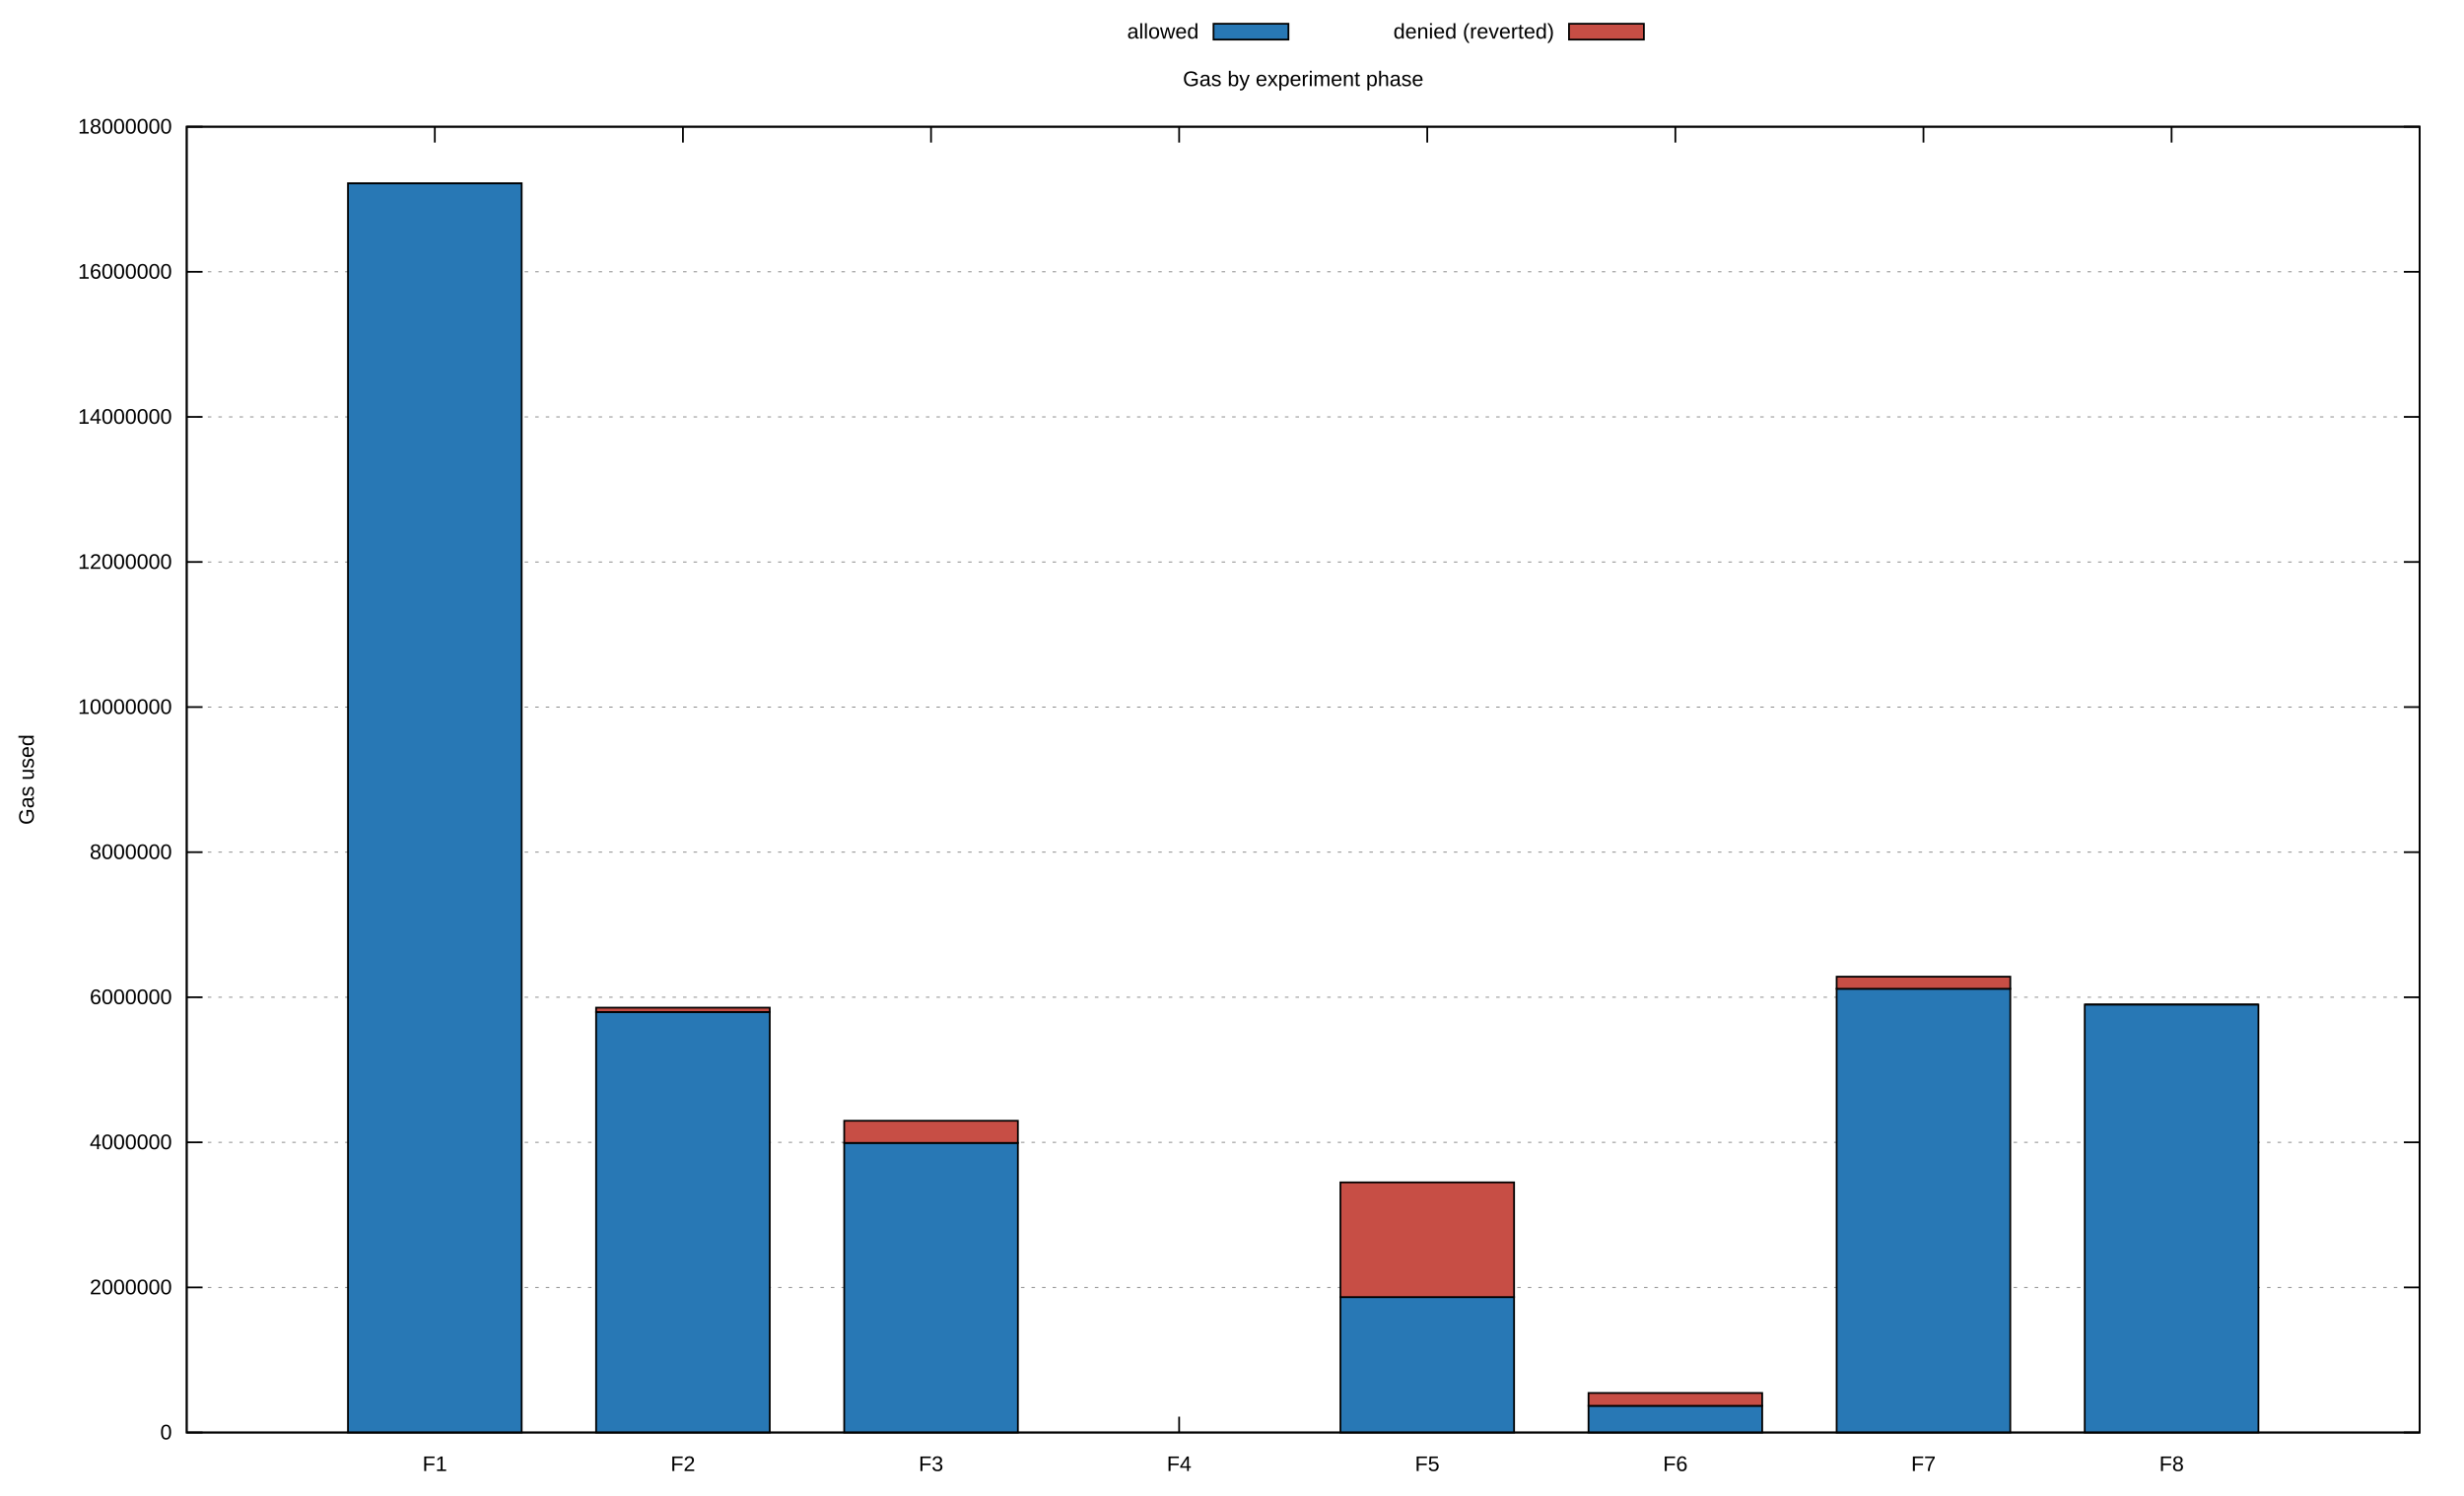
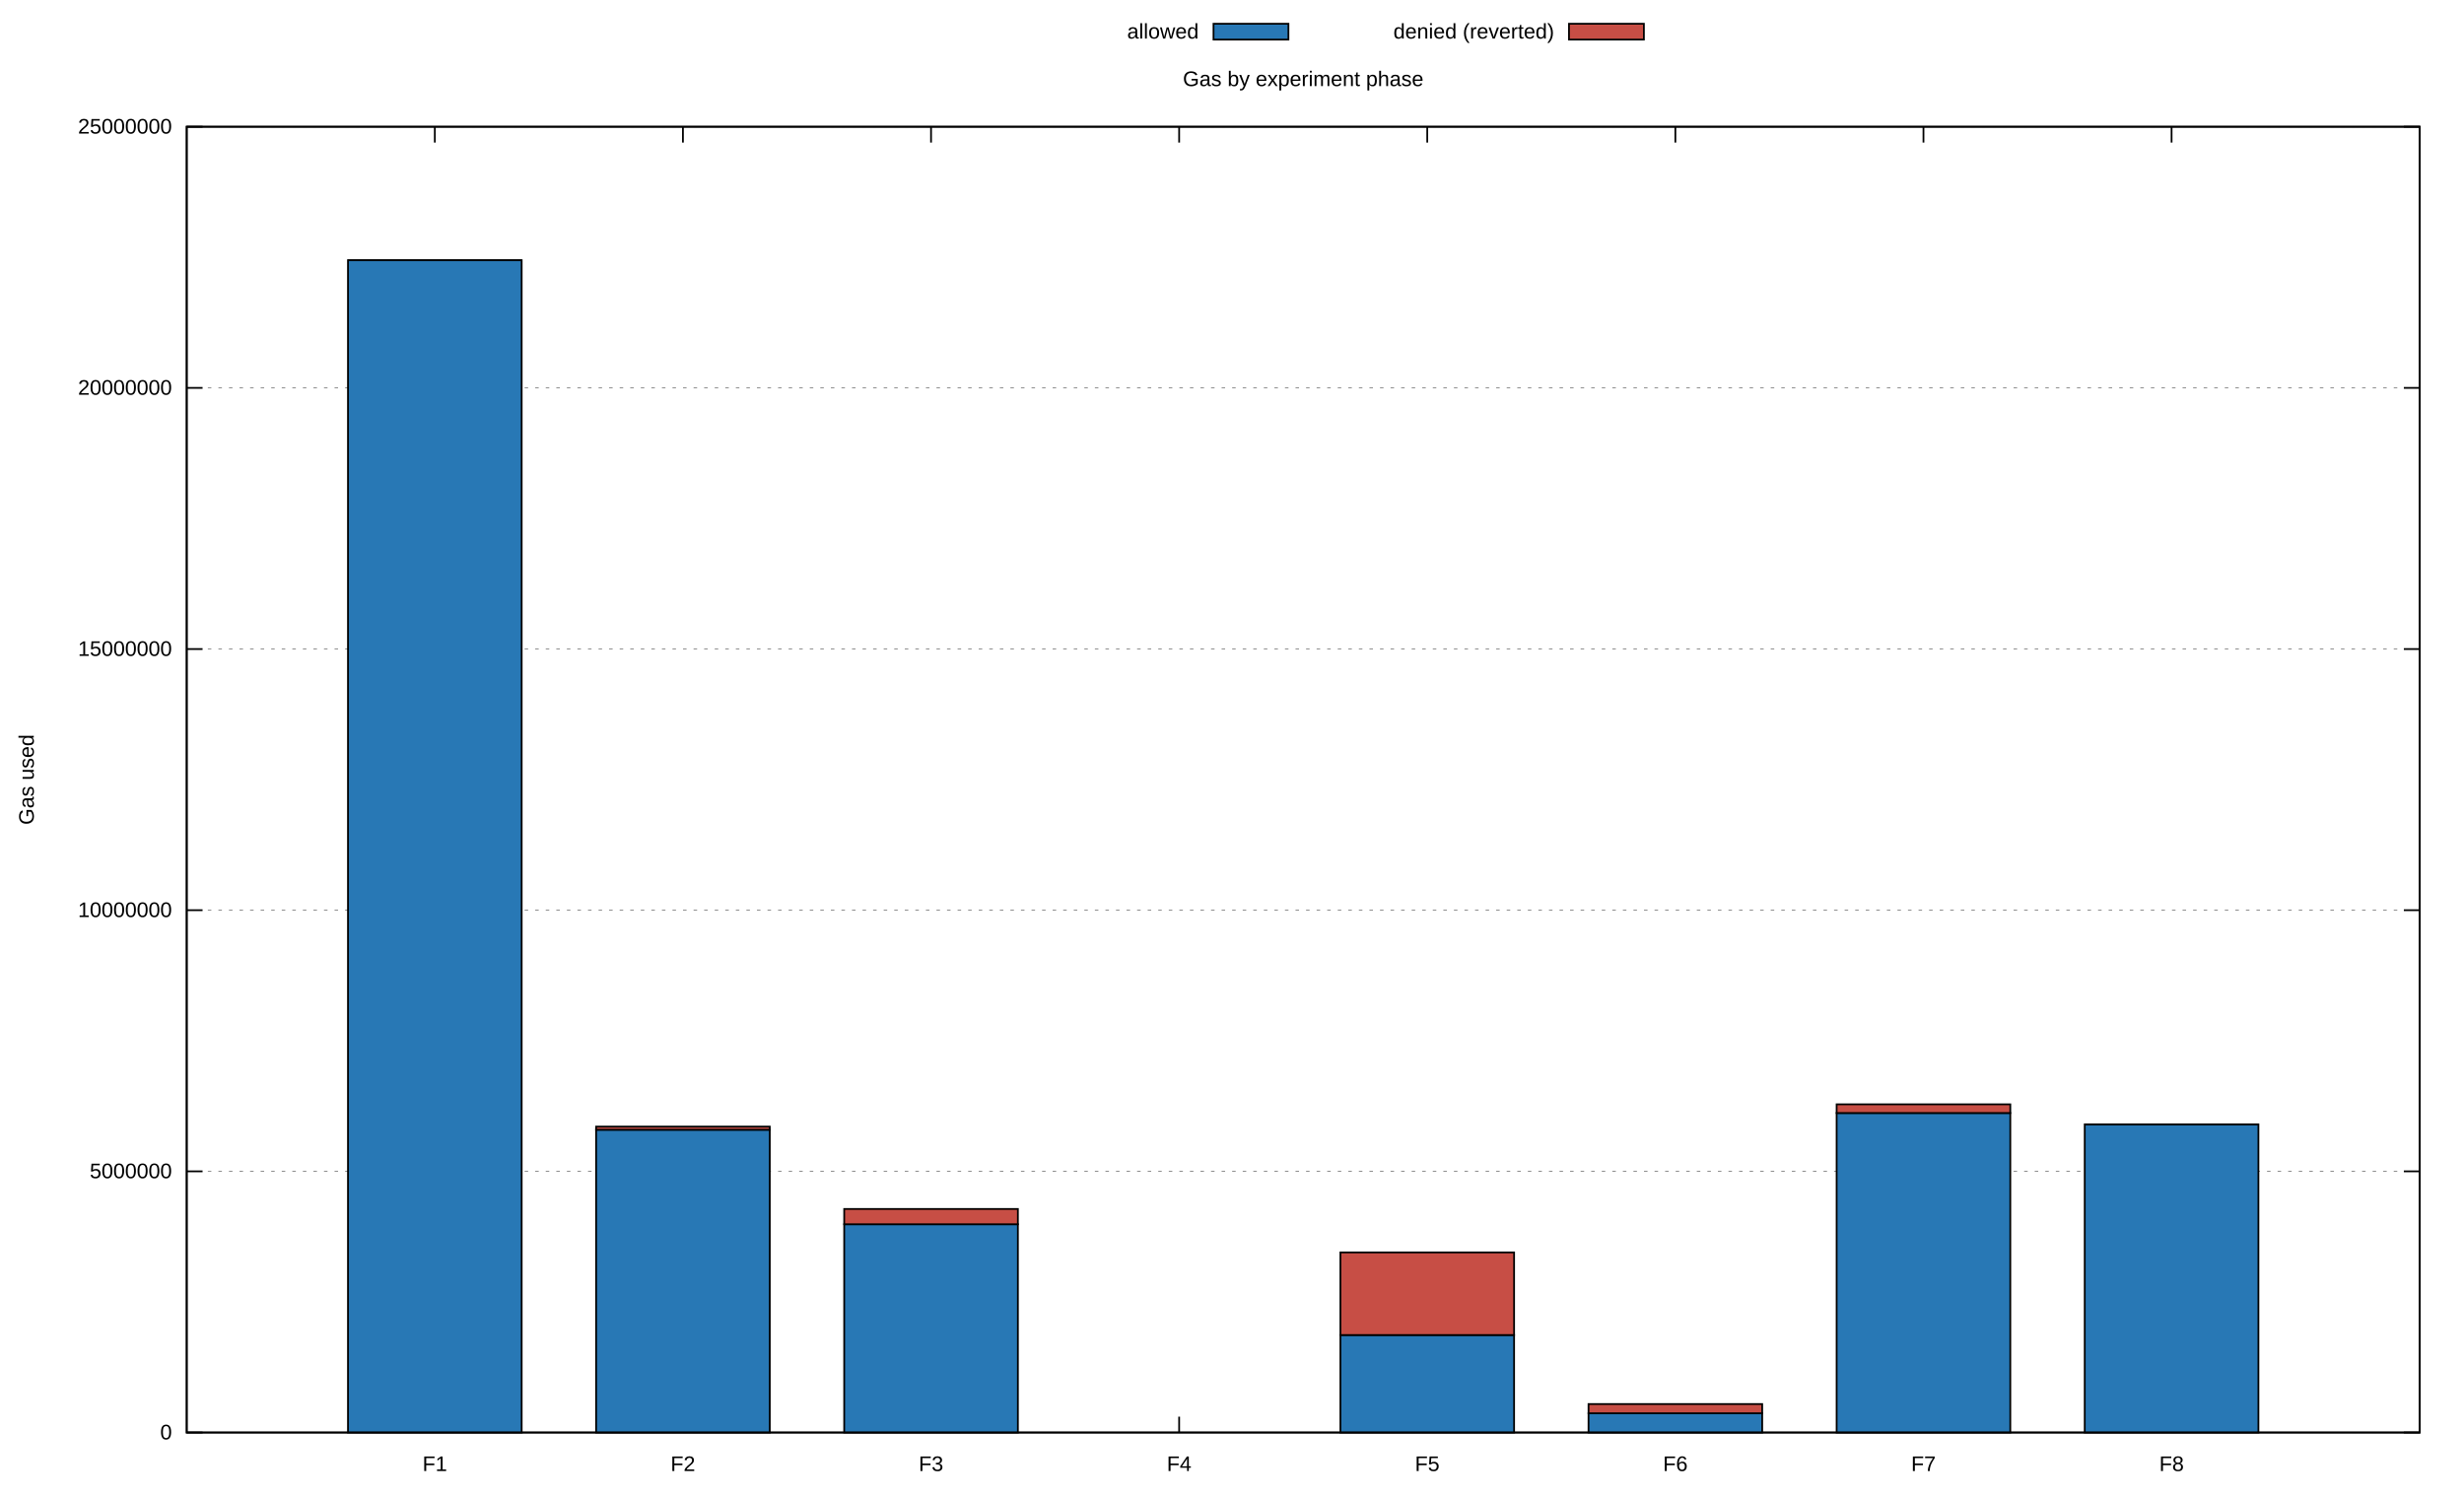
<svg xmlns="http://www.w3.org/2000/svg" xmlns:xlink="http://www.w3.org/1999/xlink" width="1400" height="850" viewBox="0 0 1400 850">
  <g id="gnuplot_canvas">
    <rect x="0" y="0" width="1400" height="850" fill="none" />
    <defs>
      <circle id="gpDot" r="0.5" stroke-width="0.5" stroke="currentColor" />
      <path id="gpPt0" stroke-width="0.222" stroke="currentColor" d="M-1,0 h2 M0,-1 v2" />
      <path id="gpPt1" stroke-width="0.222" stroke="currentColor" d="M-1,-1 L1,1 M1,-1 L-1,1" />
      <path id="gpPt2" stroke-width="0.222" stroke="currentColor" d="M-1,0 L1,0 M0,-1 L0,1 M-1,-1 L1,1 M-1,1 L1,-1" />
      <rect id="gpPt3" stroke-width="0.222" stroke="currentColor" x="-1" y="-1" width="2" height="2" />
      <rect id="gpPt4" stroke-width="0.222" stroke="currentColor" fill="currentColor" x="-1" y="-1" width="2" height="2" />
      <circle id="gpPt5" stroke-width="0.222" stroke="currentColor" cx="0" cy="0" r="1" />
      <use xlink:href="#gpPt5" id="gpPt6" fill="currentColor" stroke="none" />
      <path id="gpPt7" stroke-width="0.222" stroke="currentColor" d="M0,-1.33 L-1.33,0.67 L1.33,0.67 z" />
      <use xlink:href="#gpPt7" id="gpPt8" fill="currentColor" stroke="none" />
      <use xlink:href="#gpPt7" id="gpPt9" stroke="currentColor" transform="rotate(180)" />
      <use xlink:href="#gpPt9" id="gpPt10" fill="currentColor" stroke="none" />
      <use xlink:href="#gpPt3" id="gpPt11" stroke="currentColor" transform="rotate(45)" />
      <use xlink:href="#gpPt11" id="gpPt12" fill="currentColor" stroke="none" />
      <path id="gpPt13" stroke-width="0.222" stroke="currentColor" d="M0,1.330 L1.265,0.411 L0.782,-1.067 L-0.782,-1.076 L-1.265,0.411 z" />
      <use xlink:href="#gpPt13" id="gpPt14" fill="currentColor" stroke="none" />
      <filter id="textbox" filterUnits="objectBoundingBox" x="0" y="0" height="1" width="1">
        <feFlood flood-color="white" flood-opacity="1" result="bgnd" />
        <feComposite in="SourceGraphic" in2="bgnd" operator="atop" />
      </filter>
      <filter id="greybox" filterUnits="objectBoundingBox" x="0" y="0" height="1" width="1">
        <feFlood flood-color="lightgrey" flood-opacity="1" result="grey" />
        <feComposite in="SourceGraphic" in2="grey" operator="atop" />
      </filter>
    </defs>
    <g fill="none" color="white" stroke="currentColor" stroke-width="1.00" stroke-linecap="butt" stroke-linejoin="miter">
</g>
    <g fill="none" color="black" stroke="currentColor" stroke-width="1.00" stroke-linecap="butt" stroke-linejoin="miter">
</g>
    <g fill="none" color="black" stroke="black" stroke-width="0.50" stroke-linecap="butt" stroke-linejoin="miter">
</g>
    <g fill="none" color="gray" stroke="currentColor" stroke-width="0.50" stroke-linecap="butt" stroke-linejoin="miter">
      <path stroke="gray" stroke-dasharray="2,4" class="gridline" d="M106.09,814.00 L1374.82,814.00  " />
    </g>
    <g fill="none" color="gray" stroke="gray" stroke-width="1.00" stroke-linecap="butt" stroke-linejoin="miter">
</g>
    <g fill="none" color="black" stroke="currentColor" stroke-width="1.00" stroke-linecap="butt" stroke-linejoin="miter">
      <path stroke="black" d="M106.09,814.00 L115.09,814.00 M1374.82,814.00 L1365.82,814.00  " />
      <g transform="translate(97.70,817.90)" stroke="none" fill="black" font-family="Arial" font-size="12.00" text-anchor="end">
        <text>
          <tspan font-family="Arial">0</tspan>
        </text>
      </g>
    </g>
    <g fill="none" color="black" stroke="currentColor" stroke-width="1.00" stroke-linecap="butt" stroke-linejoin="miter">
</g>
    <g fill="none" color="black" stroke="black" stroke-width="0.50" stroke-linecap="butt" stroke-linejoin="miter">
</g>
    <g fill="none" color="gray" stroke="currentColor" stroke-width="0.50" stroke-linecap="butt" stroke-linejoin="miter">
-       <path stroke="gray" stroke-dasharray="2,4" class="gridline" d="M106.09,731.56 L1374.82,731.56  " />
-     </g>
-     <g fill="none" color="gray" stroke="gray" stroke-width="1.00" stroke-linecap="butt" stroke-linejoin="miter">
- </g>
-     <g fill="none" color="black" stroke="currentColor" stroke-width="1.00" stroke-linecap="butt" stroke-linejoin="miter">
-       <path stroke="black" d="M106.09,731.56 L115.09,731.56 M1374.82,731.56 L1365.82,731.56  " />
-       <g transform="translate(97.70,735.46)" stroke="none" fill="black" font-family="Arial" font-size="12.00" text-anchor="end">
-         <text>
-           <tspan font-family="Arial">2000000</tspan>
-         </text>
-       </g>
-     </g>
-     <g fill="none" color="black" stroke="currentColor" stroke-width="1.00" stroke-linecap="butt" stroke-linejoin="miter">
- </g>
-     <g fill="none" color="black" stroke="black" stroke-width="0.50" stroke-linecap="butt" stroke-linejoin="miter">
- </g>
-     <g fill="none" color="gray" stroke="currentColor" stroke-width="0.50" stroke-linecap="butt" stroke-linejoin="miter">
-       <path stroke="gray" stroke-dasharray="2,4" class="gridline" d="M106.09,649.11 L1374.82,649.11  " />
-     </g>
-     <g fill="none" color="gray" stroke="gray" stroke-width="1.00" stroke-linecap="butt" stroke-linejoin="miter">
- </g>
-     <g fill="none" color="black" stroke="currentColor" stroke-width="1.00" stroke-linecap="butt" stroke-linejoin="miter">
-       <path stroke="black" d="M106.09,649.11 L115.09,649.11 M1374.82,649.11 L1365.82,649.11  " />
-       <g transform="translate(97.70,653.01)" stroke="none" fill="black" font-family="Arial" font-size="12.00" text-anchor="end">
-         <text>
-           <tspan font-family="Arial">4000000</tspan>
-         </text>
-       </g>
-     </g>
-     <g fill="none" color="black" stroke="currentColor" stroke-width="1.00" stroke-linecap="butt" stroke-linejoin="miter">
- </g>
-     <g fill="none" color="black" stroke="black" stroke-width="0.50" stroke-linecap="butt" stroke-linejoin="miter">
- </g>
-     <g fill="none" color="gray" stroke="currentColor" stroke-width="0.50" stroke-linecap="butt" stroke-linejoin="miter">
-       <path stroke="gray" stroke-dasharray="2,4" class="gridline" d="M106.09,566.67 L1374.82,566.67  " />
-     </g>
-     <g fill="none" color="gray" stroke="gray" stroke-width="1.00" stroke-linecap="butt" stroke-linejoin="miter">
- </g>
-     <g fill="none" color="black" stroke="currentColor" stroke-width="1.00" stroke-linecap="butt" stroke-linejoin="miter">
-       <path stroke="black" d="M106.09,566.67 L115.09,566.67 M1374.82,566.67 L1365.82,566.67  " />
-       <g transform="translate(97.70,570.57)" stroke="none" fill="black" font-family="Arial" font-size="12.00" text-anchor="end">
-         <text>
-           <tspan font-family="Arial">6000000</tspan>
-         </text>
-       </g>
-     </g>
-     <g fill="none" color="black" stroke="currentColor" stroke-width="1.00" stroke-linecap="butt" stroke-linejoin="miter">
- </g>
-     <g fill="none" color="black" stroke="black" stroke-width="0.50" stroke-linecap="butt" stroke-linejoin="miter">
- </g>
-     <g fill="none" color="gray" stroke="currentColor" stroke-width="0.50" stroke-linecap="butt" stroke-linejoin="miter">
-       <path stroke="gray" stroke-dasharray="2,4" class="gridline" d="M106.09,484.23 L1374.82,484.23  " />
-     </g>
-     <g fill="none" color="gray" stroke="gray" stroke-width="1.00" stroke-linecap="butt" stroke-linejoin="miter">
- </g>
-     <g fill="none" color="black" stroke="currentColor" stroke-width="1.00" stroke-linecap="butt" stroke-linejoin="miter">
-       <path stroke="black" d="M106.09,484.23 L115.09,484.23 M1374.82,484.23 L1365.82,484.23  " />
-       <g transform="translate(97.70,488.13)" stroke="none" fill="black" font-family="Arial" font-size="12.00" text-anchor="end">
-         <text>
-           <tspan font-family="Arial">8000000</tspan>
-         </text>
-       </g>
-     </g>
-     <g fill="none" color="black" stroke="currentColor" stroke-width="1.00" stroke-linecap="butt" stroke-linejoin="miter">
- </g>
-     <g fill="none" color="black" stroke="black" stroke-width="0.50" stroke-linecap="butt" stroke-linejoin="miter">
- </g>
-     <g fill="none" color="gray" stroke="currentColor" stroke-width="0.50" stroke-linecap="butt" stroke-linejoin="miter">
-       <path stroke="gray" stroke-dasharray="2,4" class="gridline" d="M106.09,401.78 L1374.82,401.78  " />
-     </g>
-     <g fill="none" color="gray" stroke="gray" stroke-width="1.00" stroke-linecap="butt" stroke-linejoin="miter">
- </g>
-     <g fill="none" color="black" stroke="currentColor" stroke-width="1.00" stroke-linecap="butt" stroke-linejoin="miter">
-       <path stroke="black" d="M106.09,401.78 L115.09,401.78 M1374.82,401.78 L1365.82,401.78  " />
-       <g transform="translate(97.70,405.68)" stroke="none" fill="black" font-family="Arial" font-size="12.00" text-anchor="end">
+       <path stroke="gray" stroke-dasharray="2,4" class="gridline" d="M106.09,665.60 L1374.82,665.60  " />
+     </g>
+     <g fill="none" color="gray" stroke="gray" stroke-width="1.00" stroke-linecap="butt" stroke-linejoin="miter">
+ </g>
+     <g fill="none" color="black" stroke="currentColor" stroke-width="1.00" stroke-linecap="butt" stroke-linejoin="miter">
+       <path stroke="black" d="M106.09,665.60 L115.09,665.60 M1374.82,665.60 L1365.82,665.60  " />
+       <g transform="translate(97.70,669.50)" stroke="none" fill="black" font-family="Arial" font-size="12.00" text-anchor="end">
+         <text>
+           <tspan font-family="Arial">5000000</tspan>
+         </text>
+       </g>
+     </g>
+     <g fill="none" color="black" stroke="currentColor" stroke-width="1.00" stroke-linecap="butt" stroke-linejoin="miter">
+ </g>
+     <g fill="none" color="black" stroke="black" stroke-width="0.50" stroke-linecap="butt" stroke-linejoin="miter">
+ </g>
+     <g fill="none" color="gray" stroke="currentColor" stroke-width="0.50" stroke-linecap="butt" stroke-linejoin="miter">
+       <path stroke="gray" stroke-dasharray="2,4" class="gridline" d="M106.09,517.20 L1374.82,517.20  " />
+     </g>
+     <g fill="none" color="gray" stroke="gray" stroke-width="1.00" stroke-linecap="butt" stroke-linejoin="miter">
+ </g>
+     <g fill="none" color="black" stroke="currentColor" stroke-width="1.00" stroke-linecap="butt" stroke-linejoin="miter">
+       <path stroke="black" d="M106.09,517.20 L115.09,517.20 M1374.82,517.20 L1365.82,517.20  " />
+       <g transform="translate(97.70,521.10)" stroke="none" fill="black" font-family="Arial" font-size="12.00" text-anchor="end">
        <text>
          <tspan font-family="Arial">10000000</tspan>
        </text>
      </g>
    </g>
    <g fill="none" color="black" stroke="currentColor" stroke-width="1.00" stroke-linecap="butt" stroke-linejoin="miter">
</g>
    <g fill="none" color="black" stroke="black" stroke-width="0.50" stroke-linecap="butt" stroke-linejoin="miter">
</g>
    <g fill="none" color="gray" stroke="currentColor" stroke-width="0.50" stroke-linecap="butt" stroke-linejoin="miter">
-       <path stroke="gray" stroke-dasharray="2,4" class="gridline" d="M106.09,319.34 L1374.82,319.34  " />
-     </g>
-     <g fill="none" color="gray" stroke="gray" stroke-width="1.00" stroke-linecap="butt" stroke-linejoin="miter">
- </g>
-     <g fill="none" color="black" stroke="currentColor" stroke-width="1.00" stroke-linecap="butt" stroke-linejoin="miter">
-       <path stroke="black" d="M106.09,319.34 L115.09,319.34 M1374.82,319.34 L1365.82,319.34  " />
-       <g transform="translate(97.70,323.24)" stroke="none" fill="black" font-family="Arial" font-size="12.00" text-anchor="end">
-         <text>
-           <tspan font-family="Arial">12000000</tspan>
-         </text>
-       </g>
-     </g>
-     <g fill="none" color="black" stroke="currentColor" stroke-width="1.00" stroke-linecap="butt" stroke-linejoin="miter">
- </g>
-     <g fill="none" color="black" stroke="black" stroke-width="0.50" stroke-linecap="butt" stroke-linejoin="miter">
- </g>
-     <g fill="none" color="gray" stroke="currentColor" stroke-width="0.50" stroke-linecap="butt" stroke-linejoin="miter">
-       <path stroke="gray" stroke-dasharray="2,4" class="gridline" d="M106.09,236.90 L1374.82,236.90  " />
-     </g>
-     <g fill="none" color="gray" stroke="gray" stroke-width="1.00" stroke-linecap="butt" stroke-linejoin="miter">
- </g>
-     <g fill="none" color="black" stroke="currentColor" stroke-width="1.00" stroke-linecap="butt" stroke-linejoin="miter">
-       <path stroke="black" d="M106.09,236.90 L115.09,236.90 M1374.82,236.90 L1365.82,236.90  " />
-       <g transform="translate(97.70,240.80)" stroke="none" fill="black" font-family="Arial" font-size="12.00" text-anchor="end">
-         <text>
-           <tspan font-family="Arial">14000000</tspan>
-         </text>
-       </g>
-     </g>
-     <g fill="none" color="black" stroke="currentColor" stroke-width="1.00" stroke-linecap="butt" stroke-linejoin="miter">
- </g>
-     <g fill="none" color="black" stroke="black" stroke-width="0.50" stroke-linecap="butt" stroke-linejoin="miter">
- </g>
-     <g fill="none" color="gray" stroke="currentColor" stroke-width="0.50" stroke-linecap="butt" stroke-linejoin="miter">
-       <path stroke="gray" stroke-dasharray="2,4" class="gridline" d="M106.09,154.45 L1374.82,154.45  " />
-     </g>
-     <g fill="none" color="gray" stroke="gray" stroke-width="1.00" stroke-linecap="butt" stroke-linejoin="miter">
- </g>
-     <g fill="none" color="black" stroke="currentColor" stroke-width="1.00" stroke-linecap="butt" stroke-linejoin="miter">
-       <path stroke="black" d="M106.09,154.45 L115.09,154.45 M1374.82,154.45 L1365.82,154.45  " />
-       <g transform="translate(97.70,158.35)" stroke="none" fill="black" font-family="Arial" font-size="12.00" text-anchor="end">
-         <text>
-           <tspan font-family="Arial">16000000</tspan>
+       <path stroke="gray" stroke-dasharray="2,4" class="gridline" d="M106.09,368.81 L1374.82,368.81  " />
+     </g>
+     <g fill="none" color="gray" stroke="gray" stroke-width="1.00" stroke-linecap="butt" stroke-linejoin="miter">
+ </g>
+     <g fill="none" color="black" stroke="currentColor" stroke-width="1.00" stroke-linecap="butt" stroke-linejoin="miter">
+       <path stroke="black" d="M106.09,368.81 L115.09,368.81 M1374.82,368.81 L1365.82,368.81  " />
+       <g transform="translate(97.70,372.71)" stroke="none" fill="black" font-family="Arial" font-size="12.00" text-anchor="end">
+         <text>
+           <tspan font-family="Arial">15000000</tspan>
+         </text>
+       </g>
+     </g>
+     <g fill="none" color="black" stroke="currentColor" stroke-width="1.00" stroke-linecap="butt" stroke-linejoin="miter">
+ </g>
+     <g fill="none" color="black" stroke="black" stroke-width="0.50" stroke-linecap="butt" stroke-linejoin="miter">
+ </g>
+     <g fill="none" color="gray" stroke="currentColor" stroke-width="0.50" stroke-linecap="butt" stroke-linejoin="miter">
+       <path stroke="gray" stroke-dasharray="2,4" class="gridline" d="M106.09,220.41 L1374.82,220.41  " />
+     </g>
+     <g fill="none" color="gray" stroke="gray" stroke-width="1.00" stroke-linecap="butt" stroke-linejoin="miter">
+ </g>
+     <g fill="none" color="black" stroke="currentColor" stroke-width="1.00" stroke-linecap="butt" stroke-linejoin="miter">
+       <path stroke="black" d="M106.09,220.41 L115.09,220.41 M1374.82,220.41 L1365.82,220.41  " />
+       <g transform="translate(97.70,224.31)" stroke="none" fill="black" font-family="Arial" font-size="12.00" text-anchor="end">
+         <text>
+           <tspan font-family="Arial">20000000</tspan>
        </text>
      </g>
    </g>
    <g fill="none" color="black" stroke="currentColor" stroke-width="1.00" stroke-linecap="butt" stroke-linejoin="miter">
</g>
    <g fill="none" color="black" stroke="black" stroke-width="0.50" stroke-linecap="butt" stroke-linejoin="miter">
</g>
    <g fill="none" color="gray" stroke="currentColor" stroke-width="0.50" stroke-linecap="butt" stroke-linejoin="miter">
      <path stroke="gray" stroke-dasharray="2,4" class="gridline" d="M106.09,72.01 L1374.82,72.01  " />
    </g>
    <g fill="none" color="gray" stroke="gray" stroke-width="1.00" stroke-linecap="butt" stroke-linejoin="miter">
</g>
    <g fill="none" color="black" stroke="currentColor" stroke-width="1.00" stroke-linecap="butt" stroke-linejoin="miter">
      <path stroke="black" d="M106.09,72.01 L115.09,72.01 M1374.82,72.01 L1365.82,72.01  " />
      <g transform="translate(97.70,75.91)" stroke="none" fill="black" font-family="Arial" font-size="12.00" text-anchor="end">
        <text>
-           <tspan font-family="Arial">18000000</tspan>
+           <tspan font-family="Arial">25000000</tspan>
        </text>
      </g>
    </g>
    <g fill="none" color="black" stroke="currentColor" stroke-width="1.00" stroke-linecap="butt" stroke-linejoin="miter">
      <path stroke="black" d="M247.06,814.00 L247.06,805.00 M247.06,72.01 L247.06,81.01  " />
      <g transform="translate(247.06,835.90)" stroke="none" fill="black" font-family="Arial" font-size="12.00" text-anchor="middle">
        <text>
          <tspan font-family="Arial">F1</tspan>
        </text>
      </g>
    </g>
    <g fill="none" color="black" stroke="currentColor" stroke-width="1.00" stroke-linecap="butt" stroke-linejoin="miter">
      <path stroke="black" d="M388.03,814.00 L388.03,805.00 M388.03,72.01 L388.03,81.01  " />
      <g transform="translate(388.03,835.90)" stroke="none" fill="black" font-family="Arial" font-size="12.00" text-anchor="middle">
        <text>
          <tspan font-family="Arial">F2</tspan>
        </text>
      </g>
    </g>
    <g fill="none" color="black" stroke="currentColor" stroke-width="1.00" stroke-linecap="butt" stroke-linejoin="miter">
      <path stroke="black" d="M529.00,814.00 L529.00,805.00 M529.00,72.01 L529.00,81.01  " />
      <g transform="translate(529.00,835.90)" stroke="none" fill="black" font-family="Arial" font-size="12.00" text-anchor="middle">
        <text>
          <tspan font-family="Arial">F3</tspan>
        </text>
      </g>
    </g>
    <g fill="none" color="black" stroke="currentColor" stroke-width="1.00" stroke-linecap="butt" stroke-linejoin="miter">
      <path stroke="black" d="M669.97,814.00 L669.97,805.00 M669.97,72.01 L669.97,81.01  " />
      <g transform="translate(669.97,835.90)" stroke="none" fill="black" font-family="Arial" font-size="12.00" text-anchor="middle">
        <text>
          <tspan font-family="Arial">F4</tspan>
        </text>
      </g>
    </g>
    <g fill="none" color="black" stroke="currentColor" stroke-width="1.00" stroke-linecap="butt" stroke-linejoin="miter">
      <path stroke="black" d="M810.94,814.00 L810.94,805.00 M810.94,72.01 L810.94,81.01  " />
      <g transform="translate(810.94,835.90)" stroke="none" fill="black" font-family="Arial" font-size="12.00" text-anchor="middle">
        <text>
          <tspan font-family="Arial">F5</tspan>
        </text>
      </g>
    </g>
    <g fill="none" color="black" stroke="currentColor" stroke-width="1.00" stroke-linecap="butt" stroke-linejoin="miter">
      <path stroke="black" d="M951.91,814.00 L951.91,805.00 M951.91,72.01 L951.91,81.01  " />
      <g transform="translate(951.91,835.90)" stroke="none" fill="black" font-family="Arial" font-size="12.00" text-anchor="middle">
        <text>
          <tspan font-family="Arial">F6</tspan>
        </text>
      </g>
    </g>
    <g fill="none" color="black" stroke="currentColor" stroke-width="1.00" stroke-linecap="butt" stroke-linejoin="miter">
      <path stroke="black" d="M1092.88,814.00 L1092.88,805.00 M1092.88,72.01 L1092.88,81.01  " />
      <g transform="translate(1092.88,835.90)" stroke="none" fill="black" font-family="Arial" font-size="12.00" text-anchor="middle">
        <text>
          <tspan font-family="Arial">F7</tspan>
        </text>
      </g>
    </g>
    <g fill="none" color="black" stroke="currentColor" stroke-width="1.00" stroke-linecap="butt" stroke-linejoin="miter">
      <path stroke="black" d="M1233.85,814.00 L1233.85,805.00 M1233.85,72.01 L1233.85,81.01  " />
      <g transform="translate(1233.85,835.90)" stroke="none" fill="black" font-family="Arial" font-size="12.00" text-anchor="middle">
        <text>
          <tspan font-family="Arial">F8</tspan>
        </text>
      </g>
    </g>
    <g fill="none" color="black" stroke="currentColor" stroke-width="1.00" stroke-linecap="butt" stroke-linejoin="miter">
</g>
    <g fill="none" color="black" stroke="currentColor" stroke-width="1.00" stroke-linecap="butt" stroke-linejoin="miter">
      <path stroke="black" d="M106.09,72.01 L106.09,814.00 L1374.82,814.00 L1374.82,72.01 L106.09,72.01 Z  " />
    </g>
    <g fill="none" color="black" stroke="currentColor" stroke-width="1.00" stroke-linecap="butt" stroke-linejoin="miter">
</g>
    <g id="gnuplot_plot_1">
      <g fill="none" color="black" stroke="currentColor" stroke-width="1.00" stroke-linecap="butt" stroke-linejoin="miter">
        <g transform="translate(681.11,21.90)" stroke="none" fill="black" font-family="Arial" font-size="12.00" text-anchor="end">
          <text>
            <tspan font-family="Arial">allowed</tspan>
          </text>
        </g>
      </g>
      <g fill="none" color="black" stroke="currentColor" stroke-width="1.00" stroke-linecap="butt" stroke-linejoin="miter">
        <g stroke="none" shape-rendering="crispEdges">
          <polygon fill="rgb( 40, 120, 181)" points="689.50,22.50 732.06,22.50 732.06,13.50 689.50,13.50 " />
        </g>
        <path stroke="black" d="M689.50,22.50 L732.06,22.50 L732.06,13.50 L689.50,13.50 L689.50,22.50 Z  " />
      </g>
      <g fill="none" color="black" stroke="currentColor" stroke-width="1.00" stroke-linecap="butt" stroke-linejoin="miter">
        <g stroke="none" shape-rendering="crispEdges">
-           <polygon fill="rgb( 40, 120, 181)" points="197.72,814.00 296.41,814.00 296.41,104.10 197.72,104.10 " />
-         </g>
-         <path stroke="black" d="M197.72,814.00 L197.72,104.11 L296.40,104.11 L296.40,814.00 L197.72,814.00 Z  " />
-       </g>
-       <g fill="none" color="black" stroke="currentColor" stroke-width="1.00" stroke-linecap="butt" stroke-linejoin="miter">
-         <g stroke="none" shape-rendering="crispEdges">
-           <polygon fill="rgb( 40, 120, 181)" points="338.69,814.00 437.38,814.00 437.38,575.04 338.69,575.04 " />
-         </g>
-         <path stroke="black" d="M338.69,814.00 L338.69,575.05 L437.37,575.05 L437.37,814.00 L338.69,814.00 Z  " />
-       </g>
-       <g fill="none" color="black" stroke="currentColor" stroke-width="1.00" stroke-linecap="butt" stroke-linejoin="miter">
-         <g stroke="none" shape-rendering="crispEdges">
-           <polygon fill="rgb( 40, 120, 181)" points="479.66,814.00 578.35,814.00 578.35,649.43 479.66,649.43 " />
-         </g>
-         <path stroke="black" d="M479.66,814.00 L479.66,649.44 L578.34,649.44 L578.34,814.00 L479.66,814.00 Z  " />
-       </g>
-       <g fill="none" color="black" stroke="currentColor" stroke-width="1.00" stroke-linecap="butt" stroke-linejoin="miter">
-         <g stroke="none" shape-rendering="crispEdges">
-           <polygon fill="rgb( 40, 120, 181)" points="761.60,814.00 860.29,814.00 860.29,737.06 761.60,737.06 " />
-         </g>
-         <path stroke="black" d="M761.60,814.00 L761.60,737.07 L860.28,737.07 L860.28,814.00 L761.60,814.00 Z  " />
-       </g>
-       <g fill="none" color="black" stroke="currentColor" stroke-width="1.00" stroke-linecap="butt" stroke-linejoin="miter">
-         <g stroke="none" shape-rendering="crispEdges">
-           <polygon fill="rgb( 40, 120, 181)" points="902.57,814.00 1001.26,814.00 1001.26,798.81 902.57,798.81 " />
-         </g>
-         <path stroke="black" d="M902.57,814.00 L902.57,798.82 L1001.25,798.82 L1001.25,814.00 L902.57,814.00 Z  " />
-       </g>
-       <g fill="none" color="black" stroke="currentColor" stroke-width="1.00" stroke-linecap="butt" stroke-linejoin="miter">
-         <g stroke="none" shape-rendering="crispEdges">
-           <polygon fill="rgb( 40, 120, 181)" points="1043.54,814.00 1142.23,814.00 1142.23,561.84 1043.54,561.84 " />
-         </g>
-         <path stroke="black" d="M1043.54,814.00 L1043.54,561.85 L1142.22,561.85 L1142.22,814.00 L1043.54,814.00 Z  " />
-       </g>
-       <g fill="none" color="black" stroke="currentColor" stroke-width="1.00" stroke-linecap="butt" stroke-linejoin="miter">
-         <g stroke="none" shape-rendering="crispEdges">
-           <polygon fill="rgb( 40, 120, 181)" points="1184.51,814.00 1283.20,814.00 1283.20,570.80 1184.51,570.80 " />
-         </g>
-         <path stroke="black" d="M1184.51,814.00 L1184.51,570.81 L1283.19,570.81 L1283.19,814.00 L1184.51,814.00 Z  " />
+           <polygon fill="rgb( 40, 120, 181)" points="197.72,814.00 296.41,814.00 296.41,147.83 197.72,147.83 " />
+         </g>
+         <path stroke="black" d="M197.72,814.00 L197.72,147.84 L296.40,147.84 L296.40,814.00 L197.72,814.00 Z  " />
+       </g>
+       <g fill="none" color="black" stroke="currentColor" stroke-width="1.00" stroke-linecap="butt" stroke-linejoin="miter">
+         <g stroke="none" shape-rendering="crispEdges">
+           <polygon fill="rgb( 40, 120, 181)" points="338.69,814.00 437.38,814.00 437.38,641.95 338.69,641.95 " />
+         </g>
+         <path stroke="black" d="M338.69,814.00 L338.69,641.96 L437.37,641.96 L437.37,814.00 L338.69,814.00 Z  " />
+       </g>
+       <g fill="none" color="black" stroke="currentColor" stroke-width="1.00" stroke-linecap="butt" stroke-linejoin="miter">
+         <g stroke="none" shape-rendering="crispEdges">
+           <polygon fill="rgb( 40, 120, 181)" points="479.66,814.00 578.35,814.00 578.35,695.65 479.66,695.65 " />
+         </g>
+         <path stroke="black" d="M479.66,814.00 L479.66,695.66 L578.34,695.66 L578.34,814.00 L479.66,814.00 Z  " />
+       </g>
+       <g fill="none" color="black" stroke="currentColor" stroke-width="1.00" stroke-linecap="butt" stroke-linejoin="miter">
+         <g stroke="none" shape-rendering="crispEdges">
+           <polygon fill="rgb( 40, 120, 181)" points="761.60,814.00 860.29,814.00 860.29,758.60 761.60,758.60 " />
+         </g>
+         <path stroke="black" d="M761.60,814.00 L761.60,758.61 L860.28,758.61 L860.28,814.00 L761.60,814.00 Z  " />
+       </g>
+       <g fill="none" color="black" stroke="currentColor" stroke-width="1.00" stroke-linecap="butt" stroke-linejoin="miter">
+         <g stroke="none" shape-rendering="crispEdges">
+           <polygon fill="rgb( 40, 120, 181)" points="902.57,814.00 1001.26,814.00 1001.26,803.06 902.57,803.06 " />
+         </g>
+         <path stroke="black" d="M902.57,814.00 L902.57,803.07 L1001.25,803.07 L1001.25,814.00 L902.57,814.00 Z  " />
+       </g>
+       <g fill="none" color="black" stroke="currentColor" stroke-width="1.00" stroke-linecap="butt" stroke-linejoin="miter">
+         <g stroke="none" shape-rendering="crispEdges">
+           <polygon fill="rgb( 40, 120, 181)" points="1043.54,814.00 1142.23,814.00 1142.23,632.44 1043.54,632.44 " />
+         </g>
+         <path stroke="black" d="M1043.54,814.00 L1043.54,632.45 L1142.22,632.45 L1142.22,814.00 L1043.54,814.00 Z  " />
+       </g>
+       <g fill="none" color="black" stroke="currentColor" stroke-width="1.00" stroke-linecap="butt" stroke-linejoin="miter">
+         <g stroke="none" shape-rendering="crispEdges">
+           <polygon fill="rgb( 40, 120, 181)" points="1184.51,814.00 1283.20,814.00 1283.20,638.90 1184.51,638.90 " />
+         </g>
+         <path stroke="black" d="M1184.51,814.00 L1184.51,638.91 L1283.19,638.91 L1283.19,814.00 L1184.51,814.00 Z  " />
      </g>
      <g fill="none" color="black" stroke="currentColor" stroke-width="1.00" stroke-linecap="butt" stroke-linejoin="miter">
</g>
    </g>
    <g id="gnuplot_plot_2">
      <g fill="none" color="black" stroke="currentColor" stroke-width="1.00" stroke-linecap="butt" stroke-linejoin="miter">
        <g transform="translate(883.08,21.90)" stroke="none" fill="black" font-family="Arial" font-size="12.00" text-anchor="end">
          <text>
            <tspan font-family="Arial">denied (reverted)</tspan>
          </text>
        </g>
      </g>
      <g fill="none" color="black" stroke="currentColor" stroke-width="1.00" stroke-linecap="butt" stroke-linejoin="miter">
        <g stroke="none" shape-rendering="crispEdges">
          <polygon fill="rgb(199,  78,  69)" points="891.47,22.50 934.03,22.50 934.03,13.50 891.47,13.50 " />
        </g>
        <path stroke="black" d="M891.47,22.50 L934.03,22.50 L934.03,13.50 L891.47,13.50 L891.47,22.50 Z  " />
      </g>
      <g fill="none" color="black" stroke="currentColor" stroke-width="1.00" stroke-linecap="butt" stroke-linejoin="miter">
        <g stroke="none" shape-rendering="crispEdges">
-           <polygon fill="rgb(199,  78,  69)" points="197.72,104.11 296.41,104.11 296.41,104.10 197.72,104.10 " />
-         </g>
-         <path stroke="black" d="M197.72,104.11 L296.40,104.11 L197.72,104.11 Z  " />
-       </g>
-       <g fill="none" color="black" stroke="currentColor" stroke-width="1.00" stroke-linecap="butt" stroke-linejoin="miter">
-         <g stroke="none" shape-rendering="crispEdges">
-           <polygon fill="rgb(199,  78,  69)" points="338.69,575.05 437.38,575.05 437.38,572.57 338.69,572.57 " />
-         </g>
-         <path stroke="black" d="M338.69,575.05 L338.69,572.58 L437.37,572.58 L437.37,575.05 L338.69,575.05 Z  " />
-       </g>
-       <g fill="none" color="black" stroke="currentColor" stroke-width="1.00" stroke-linecap="butt" stroke-linejoin="miter">
-         <g stroke="none" shape-rendering="crispEdges">
-           <polygon fill="rgb(199,  78,  69)" points="479.66,649.44 578.35,649.44 578.35,636.85 479.66,636.85 " />
-         </g>
-         <path stroke="black" d="M479.66,649.44 L479.66,636.86 L578.34,636.86 L578.34,649.44 L479.66,649.44 Z  " />
-       </g>
-       <g fill="none" color="black" stroke="currentColor" stroke-width="1.00" stroke-linecap="butt" stroke-linejoin="miter">
-         <g stroke="none" shape-rendering="crispEdges">
-           <polygon fill="rgb(199,  78,  69)" points="761.60,737.07 860.29,737.07 860.29,671.86 761.60,671.86 " />
-         </g>
-         <path stroke="black" d="M761.60,737.07 L761.60,671.87 L860.28,671.87 L860.28,737.07 L761.60,737.07 Z  " />
-       </g>
-       <g fill="none" color="black" stroke="currentColor" stroke-width="1.00" stroke-linecap="butt" stroke-linejoin="miter">
-         <g stroke="none" shape-rendering="crispEdges">
-           <polygon fill="rgb(199,  78,  69)" points="902.57,798.82 1001.26,798.82 1001.26,791.53 902.57,791.53 " />
-         </g>
-         <path stroke="black" d="M902.57,798.82 L902.57,791.54 L1001.25,791.54 L1001.25,798.82 L902.57,798.82 Z  " />
-       </g>
-       <g fill="none" color="black" stroke="currentColor" stroke-width="1.00" stroke-linecap="butt" stroke-linejoin="miter">
-         <g stroke="none" shape-rendering="crispEdges">
-           <polygon fill="rgb(199,  78,  69)" points="1043.54,561.85 1142.23,561.85 1142.23,554.97 1043.54,554.97 " />
-         </g>
-         <path stroke="black" d="M1043.54,561.85 L1043.54,554.98 L1142.22,554.98 L1142.22,561.85 L1043.54,561.85 Z  " />
-       </g>
-       <g fill="none" color="black" stroke="currentColor" stroke-width="1.00" stroke-linecap="butt" stroke-linejoin="miter">
-         <g stroke="none" shape-rendering="crispEdges">
-           <polygon fill="rgb(199,  78,  69)" points="1184.51,570.81 1283.20,570.81 1283.20,570.80 1184.51,570.80 " />
-         </g>
-         <path stroke="black" d="M1184.51,570.81 L1283.19,570.81 L1184.51,570.81 Z  " />
+           <polygon fill="rgb(199,  78,  69)" points="197.72,147.84 296.41,147.84 296.41,147.83 197.72,147.83 " />
+         </g>
+         <path stroke="black" d="M197.72,147.84 L296.40,147.84 L197.72,147.84 Z  " />
+       </g>
+       <g fill="none" color="black" stroke="currentColor" stroke-width="1.00" stroke-linecap="butt" stroke-linejoin="miter">
+         <g stroke="none" shape-rendering="crispEdges">
+           <polygon fill="rgb(199,  78,  69)" points="338.69,641.96 437.38,641.96 437.38,640.17 338.69,640.17 " />
+         </g>
+         <path stroke="black" d="M338.69,641.96 L338.69,640.18 L437.37,640.18 L437.37,641.96 L338.69,641.96 Z  " />
+       </g>
+       <g fill="none" color="black" stroke="currentColor" stroke-width="1.00" stroke-linecap="butt" stroke-linejoin="miter">
+         <g stroke="none" shape-rendering="crispEdges">
+           <polygon fill="rgb(199,  78,  69)" points="479.66,695.66 578.35,695.66 578.35,686.97 479.66,686.97 " />
+         </g>
+         <path stroke="black" d="M479.66,695.66 L479.66,686.98 L578.34,686.98 L578.34,695.66 L479.66,695.66 Z  " />
+       </g>
+       <g fill="none" color="black" stroke="currentColor" stroke-width="1.00" stroke-linecap="butt" stroke-linejoin="miter">
+         <g stroke="none" shape-rendering="crispEdges">
+           <polygon fill="rgb(199,  78,  69)" points="761.60,758.61 860.29,758.61 860.29,711.66 761.60,711.66 " />
+         </g>
+         <path stroke="black" d="M761.60,758.61 L761.60,711.67 L860.28,711.67 L860.28,758.61 L761.60,758.61 Z  " />
+       </g>
+       <g fill="none" color="black" stroke="currentColor" stroke-width="1.00" stroke-linecap="butt" stroke-linejoin="miter">
+         <g stroke="none" shape-rendering="crispEdges">
+           <polygon fill="rgb(199,  78,  69)" points="902.57,803.07 1001.26,803.07 1001.26,797.82 902.57,797.82 " />
+         </g>
+         <path stroke="black" d="M902.57,803.07 L902.57,797.83 L1001.25,797.83 L1001.25,803.07 L902.57,803.07 Z  " />
+       </g>
+       <g fill="none" color="black" stroke="currentColor" stroke-width="1.00" stroke-linecap="butt" stroke-linejoin="miter">
+         <g stroke="none" shape-rendering="crispEdges">
+           <polygon fill="rgb(199,  78,  69)" points="1043.54,632.45 1142.23,632.45 1142.23,627.50 1043.54,627.50 " />
+         </g>
+         <path stroke="black" d="M1043.54,632.45 L1043.54,627.51 L1142.22,627.51 L1142.22,632.45 L1043.54,632.45 Z  " />
+       </g>
+       <g fill="none" color="black" stroke="currentColor" stroke-width="1.00" stroke-linecap="butt" stroke-linejoin="miter">
+         <g stroke="none" shape-rendering="crispEdges">
+           <polygon fill="rgb(199,  78,  69)" points="1184.51,638.91 1283.20,638.91 1283.20,638.90 1184.51,638.90 " />
+         </g>
+         <path stroke="black" d="M1184.51,638.91 L1283.19,638.91 L1184.51,638.91 Z  " />
      </g>
      <g fill="none" color="black" stroke="currentColor" stroke-width="1.00" stroke-linecap="butt" stroke-linejoin="miter">
</g>
    </g>
    <g fill="none" color="white" stroke="rgb(199,  78,  69)" stroke-width="2.00" stroke-linecap="butt" stroke-linejoin="miter">
</g>
    <g fill="none" color="black" stroke="currentColor" stroke-width="2.00" stroke-linecap="butt" stroke-linejoin="miter">
</g>
    <g fill="none" color="black" stroke="black" stroke-width="1.00" stroke-linecap="butt" stroke-linejoin="miter">
</g>
    <g fill="none" color="black" stroke="currentColor" stroke-width="1.00" stroke-linecap="butt" stroke-linejoin="miter">
      <path stroke="black" d="M106.09,72.01 L106.09,814.00 L1374.82,814.00 L1374.82,72.01 L106.09,72.01 Z  " />
      <g transform="translate(19.18,443.01) rotate(270.00)" stroke="none" fill="black" font-family="Arial" font-size="12.00" text-anchor="middle">
        <text>
          <tspan font-family="Arial">Gas used</tspan>
        </text>
      </g>
    </g>
    <g fill="none" color="black" stroke="currentColor" stroke-width="1.00" stroke-linecap="butt" stroke-linejoin="miter">
</g>
    <g fill="none" color="black" stroke="currentColor" stroke-width="1.00" stroke-linecap="butt" stroke-linejoin="miter">
      <g transform="translate(740.45,48.91)" stroke="none" fill="black" font-family="Arial" font-size="12.00" text-anchor="middle">
        <text>
          <tspan font-family="Arial">Gas by experiment phase</tspan>
        </text>
      </g>
    </g>
    <g fill="none" color="black" stroke="currentColor" stroke-width="1.00" stroke-linecap="butt" stroke-linejoin="miter">
</g>
  </g>
</svg>
